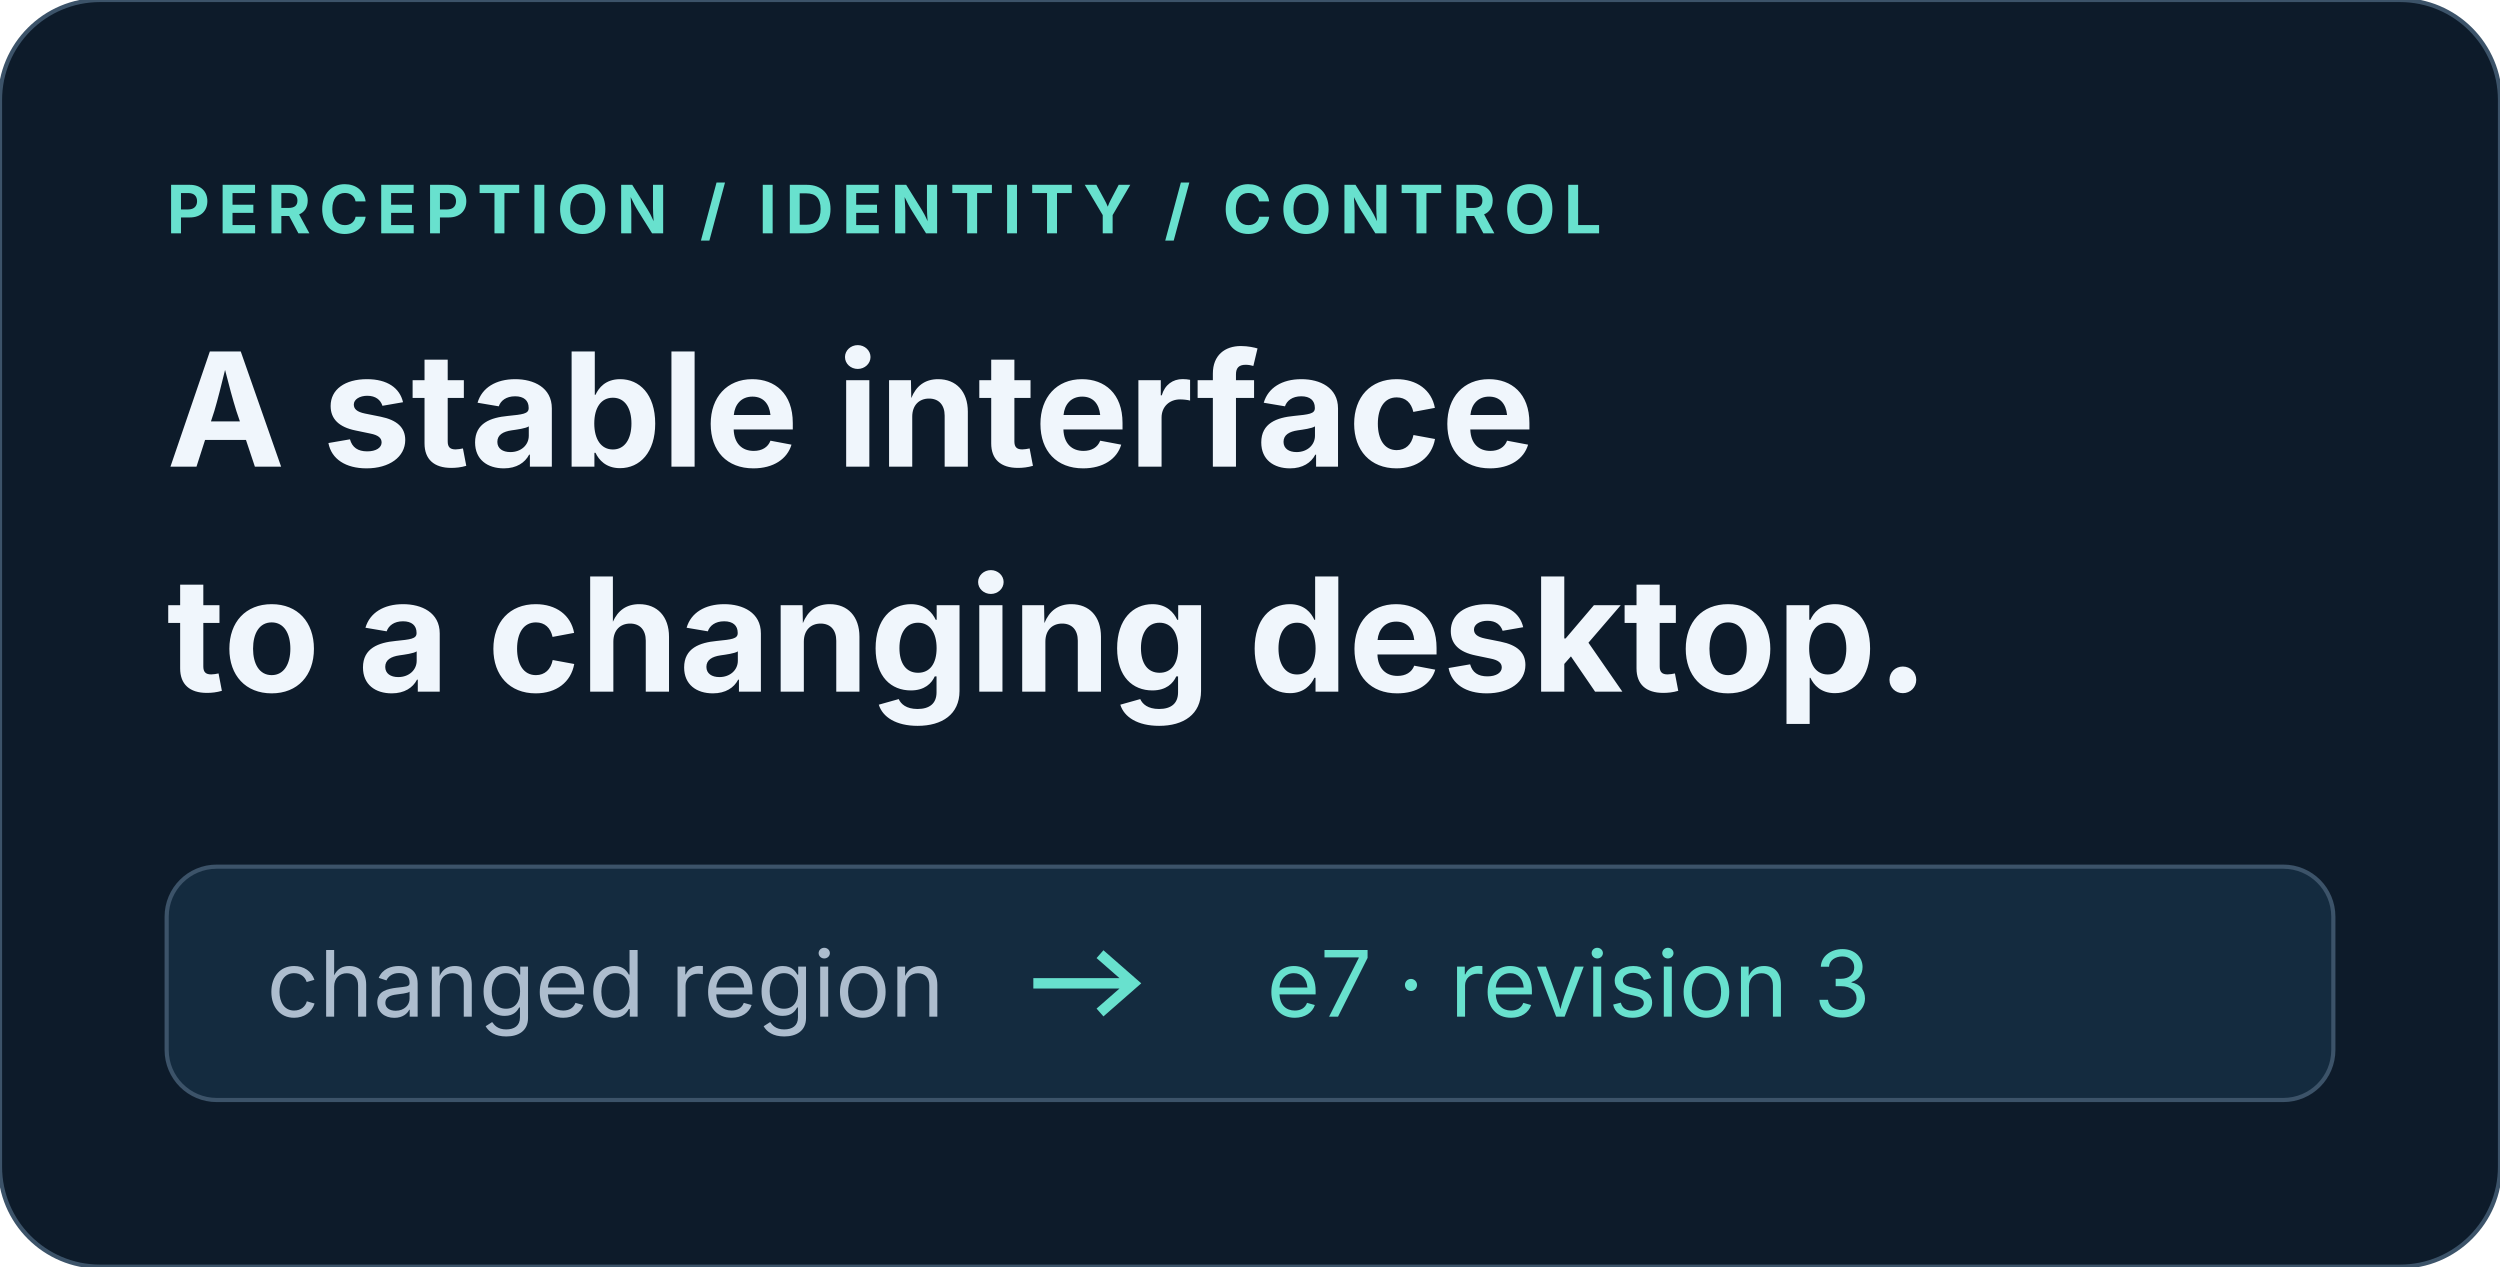
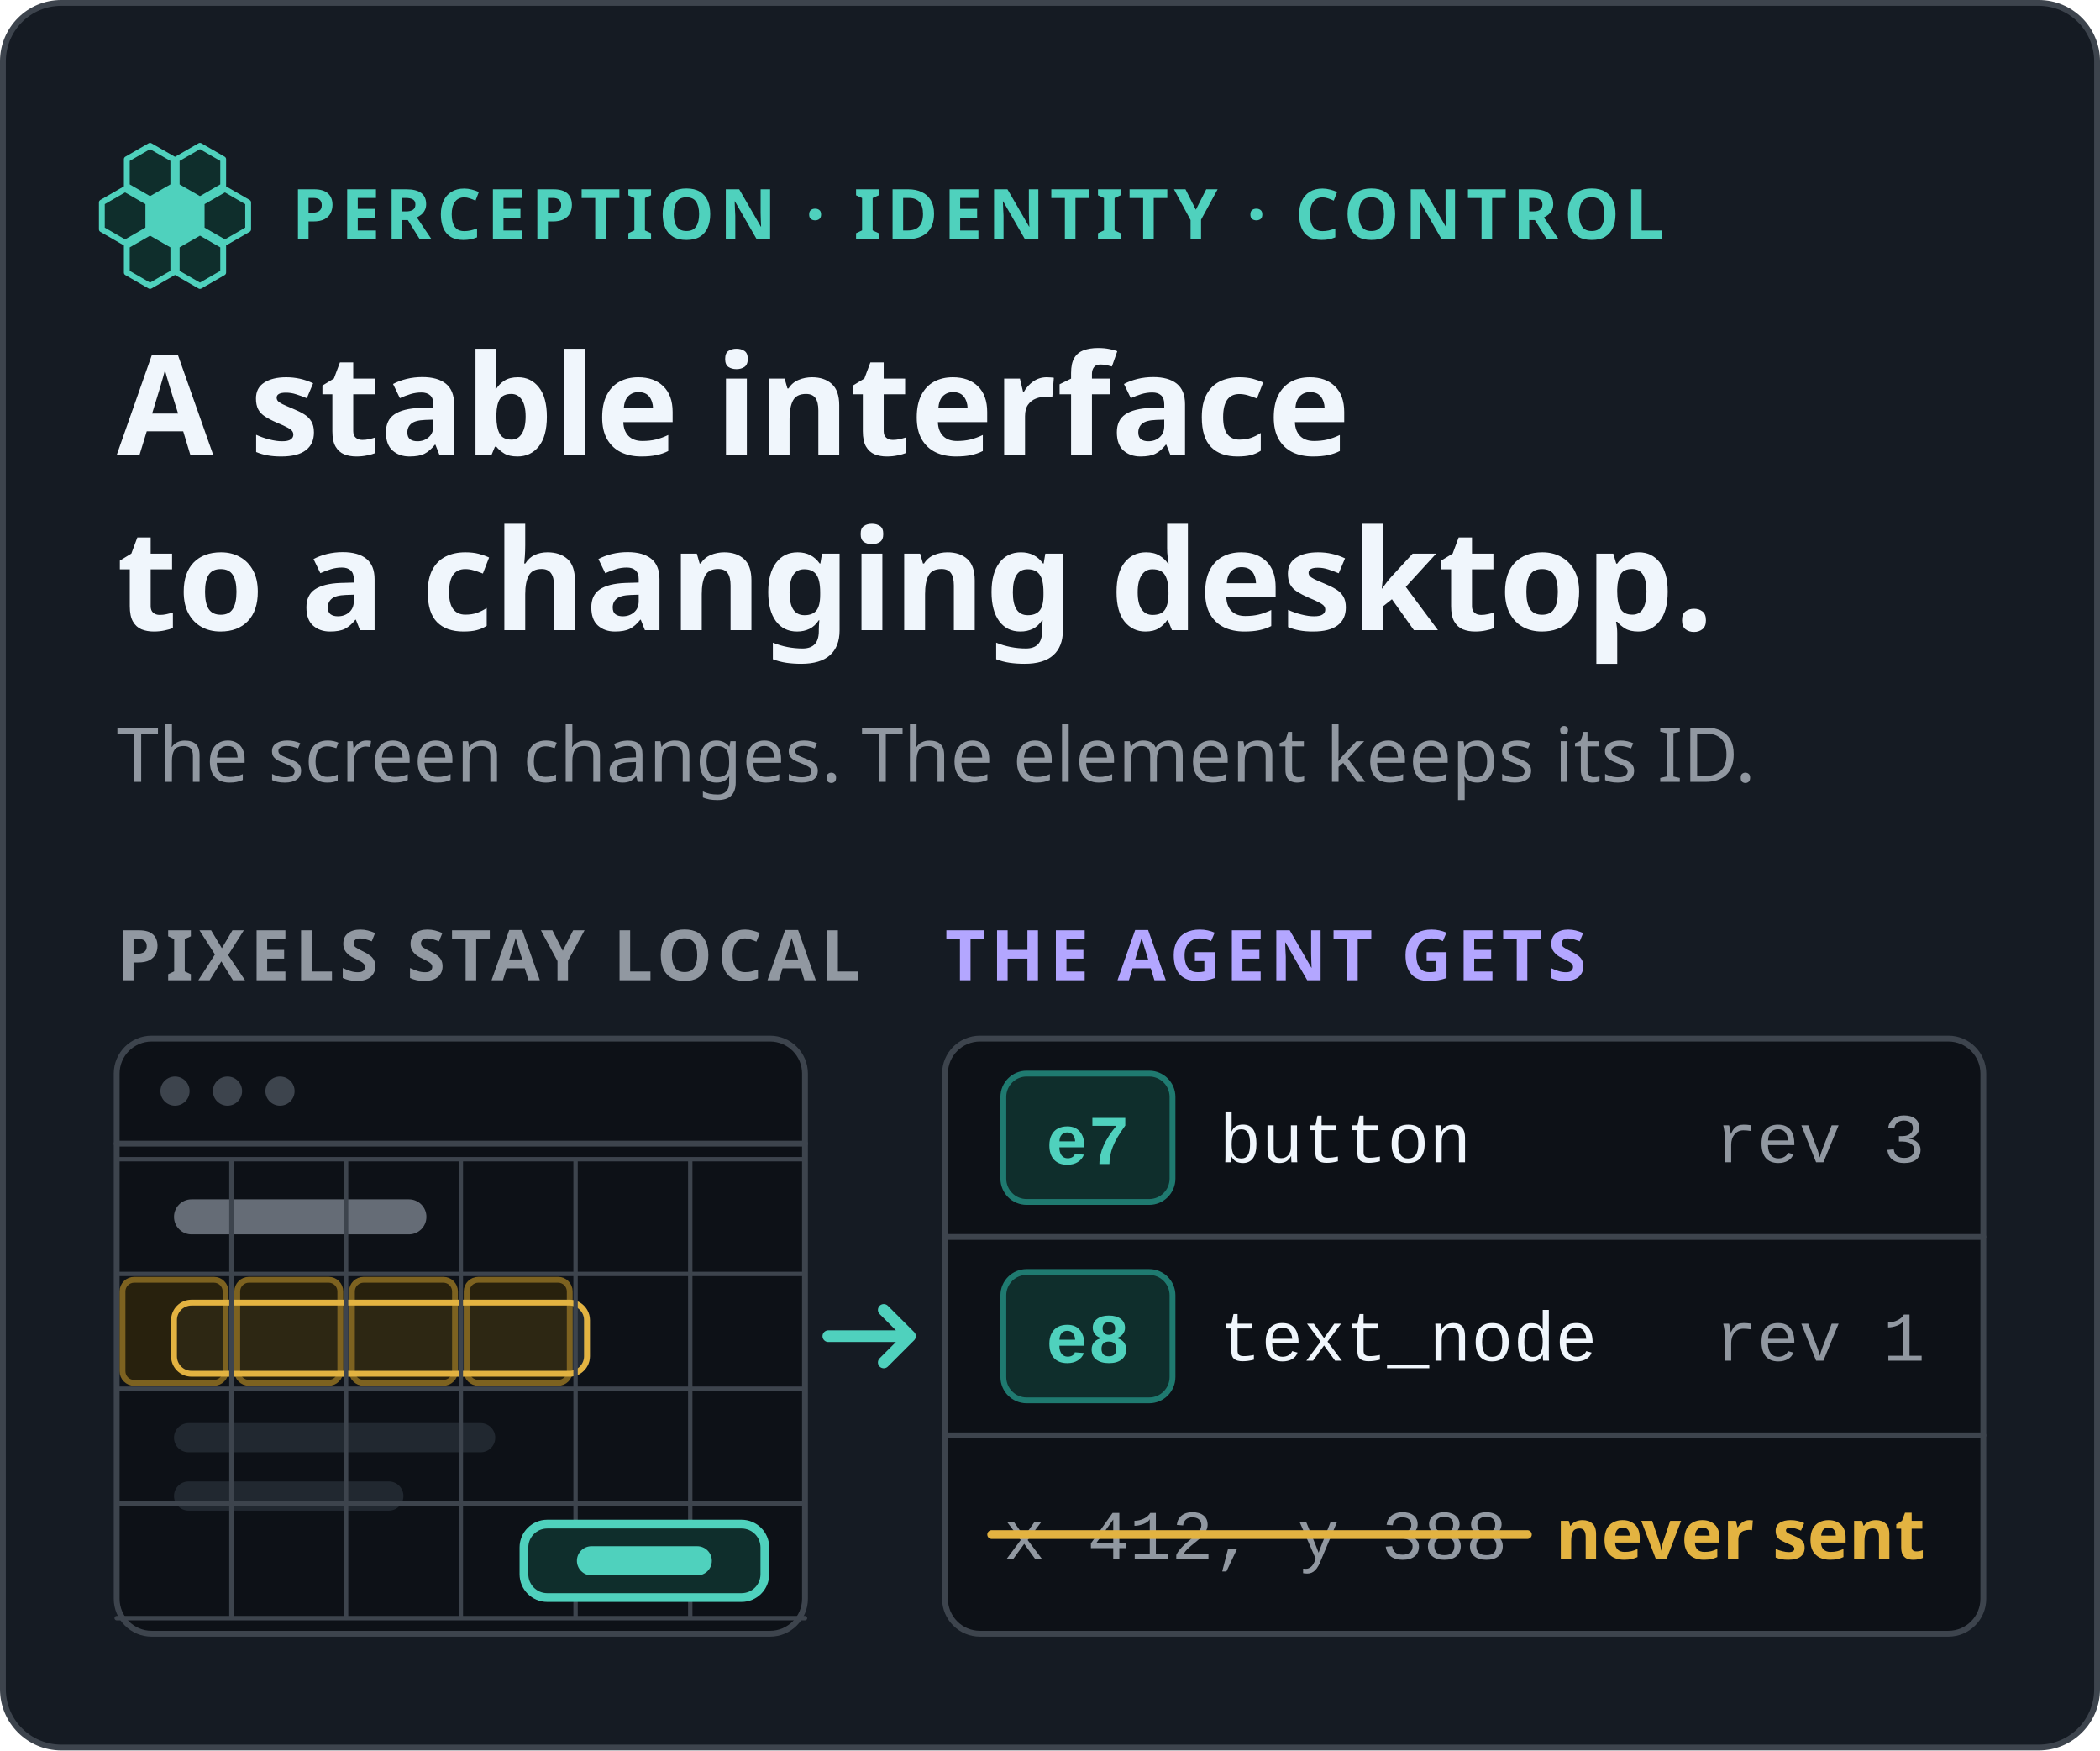
- <svg xmlns="http://www.w3.org/2000/svg" width="600" height="304" aria-labelledby="title desc" role="img" viewBox="0 0 600 304">
-   <style>text{font-family:system-ui,-apple-system,BlinkMacSystemFont,Segoe UI,sans-serif}</style>
-   <rect width="600" height="304" fill="#0d1b2a" stroke="#3c5369" rx="24" />
-   <text x="40" y="56" fill="#68e1ce" font-size="16" font-weight="650" letter-spacing="2">PERCEPTION / IDENTITY / CONTROL</text>
-   <text x="40" y="112" fill="#f0f6fc" font-size="38" font-weight="700">A stable interface</text>
-   <text x="40" y="166" fill="#f0f6fc" font-size="38" font-weight="700">to a changing desktop.</text>
-   <rect width="520" height="56" x="40" y="208" fill="#142b3f" stroke="#3c5369" rx="12" />
-   <text x="64" y="244" fill="#adbdce" font-size="22">changed region</text>
-   <path fill="none" stroke="#68e1ce" stroke-width="2.5" d="M248 236h24m-8-7 8 7-8 7" />
-   <text x="304" y="244" fill="#68e1ce" font-size="22">e7 · revision 3</text>
+ <svg xmlns="http://www.w3.org/2000/svg" viewBox="0 0 360 300" width="360" height="300" role="img" aria-labelledby="title desc">
+   <style>text{font-family:-apple-system,BlinkMacSystemFont,"Segoe UI","Noto Sans",Helvetica,Arial,sans-serif}.m{font-family:ui-monospace,SFMono-Regular,"SF Mono",Menlo,Consolas,"Liberation Mono",monospace}</style>
+   <rect x="0.5" y="0.5" width="359" height="299" rx="10" fill="#151b23" stroke="#3d444d" />
+   <polygon points="33.98,39.3 30,41.6 26.02,39.3 26.02,34.7 30,32.4 33.98,34.7" fill="#4fd1bd" stroke="#4fd1bd" stroke-width="1" stroke-linejoin="round" />
+   <polygon points="42.54,39.3 38.56,41.6 34.57,39.3 34.57,34.7 38.56,32.4 42.54,34.7" fill="#0f2e2c" stroke="#4fd1bd" stroke-width="1" stroke-linejoin="round" />
+   <polygon points="38.26,31.89 34.28,34.19 30.29,31.89 30.29,27.29 34.28,24.99 38.26,27.29" fill="#0f2e2c" stroke="#4fd1bd" stroke-width="1" stroke-linejoin="round" />
+   <polygon points="29.71,31.89 25.72,34.19 21.74,31.89 21.74,27.29 25.72,24.99 29.71,27.29" fill="#0f2e2c" stroke="#4fd1bd" stroke-width="1" stroke-linejoin="round" />
+   <polygon points="25.43,39.3 21.44,41.6 17.46,39.3 17.46,34.7 21.44,32.4 25.43,34.7" fill="#0f2e2c" stroke="#4fd1bd" stroke-width="1" stroke-linejoin="round" />
+   <polygon points="29.71,46.71 25.72,49.01 21.74,46.71 21.74,42.11 25.72,39.81 29.71,42.11" fill="#0f2e2c" stroke="#4fd1bd" stroke-width="1" stroke-linejoin="round" />
+   <polygon points="38.26,46.71 34.28,49.01 30.29,46.71 30.29,42.11 34.28,39.81 38.26,42.11" fill="#0f2e2c" stroke="#4fd1bd" stroke-width="1" stroke-linejoin="round" />
+   <text x="50" y="41" font-size="12" fill="#4fd1bd" font-weight="600" letter-spacing="0.9">PERCEPTION · IDENTITY · CONTROL</text>
+   <text x="20" y="78" font-size="24" fill="#f0f6fc" font-weight="700">A stable interface</text>
+   <text x="20" y="108" font-size="24" fill="#f0f6fc" font-weight="700">to a changing desktop.</text>
+   <text x="20" y="134" font-size="13" fill="#9198a1">The screen changes. The element keeps its ID.</text>
+   <text x="20" y="168" font-size="12" fill="#9198a1" font-weight="600" letter-spacing="0.9">PIXELS STAY LOCAL</text>
+   <rect x="20" y="178" width="118" height="102" rx="6" fill="#0d1117" stroke="#3d444d" />
+   <path d="M20 196h118" fill="none" stroke="#3d444d" stroke-width="1" stroke-linecap="round" stroke-linejoin="round" />
+   <circle cx="30" cy="187" r="2.5" fill="#3d444d" />
+   <circle cx="39" cy="187" r="2.5" fill="#3d444d" />
+   <circle cx="48" cy="187" r="2.5" fill="#3d444d" />
+   <rect x="29.83" y="205.55" width="43.27" height="6" rx="3" fill="#656c76" />
+   <rect x="29.83" y="223.25" width="70.8" height="12.19" rx="3" fill="#212830" stroke="#3d444d" />
+   <rect x="29.83" y="243.9" width="55.07" height="5" rx="2.5" fill="#212830" />
+   <rect x="29.83" y="253.9" width="39.33" height="5" rx="2.5" fill="#212830" />
+   <rect x="21" y="219.33" width="17.67" height="17.67" rx="2" fill="#32270a" stroke="#7d6220" fill-opacity="0.75" />
+   <rect x="40.67" y="219.33" width="17.67" height="17.67" rx="2" fill="#32270a" stroke="#7d6220" fill-opacity="0.75" />
+   <rect x="60.33" y="219.33" width="17.67" height="17.67" rx="2" fill="#32270a" stroke="#7d6220" fill-opacity="0.75" />
+   <rect x="80" y="219.33" width="17.67" height="17.67" rx="2" fill="#32270a" stroke="#7d6220" fill-opacity="0.75" />
+   <rect x="29.83" y="223.25" width="70.8" height="12.19" rx="3" fill="none" stroke="#e3b341" />
+   <path d="M39.67 198.67v78.67M59.33 198.67v78.67M79 198.67v78.67M98.67 198.67v78.67M118.33 198.67v78.67M20 198.67h118M20 218.33h118M20 238h118M20 257.67h118M20 277.33h118" fill="none" stroke="#3d444d" stroke-width="0.75" stroke-linecap="round" stroke-linejoin="round" />
+   <rect x="89.82" y="261.21" width="41.3" height="12.59" rx="4" fill="#0f2e2c" stroke="#4fd1bd" stroke-width="1.5" />
+   <rect x="98.9" y="265" width="23.13" height="5" rx="2.5" fill="#4fd1bd" />
+   <path d="M142 229L156 229M151.5 224.5L156 229L151.5 233.5" fill="none" stroke="#4fd1bd" stroke-width="2" stroke-linecap="round" stroke-linejoin="round" />
+   <text x="162" y="168" font-size="12" fill="#b3a6ff" font-weight="600" letter-spacing="0.9">THE AGENT GETS</text>
+   <rect x="162" y="178" width="178" height="102" rx="6" fill="#0d1117" stroke="#3d444d" />
+   <rect x="172" y="184" width="29" height="22" rx="4" fill="#0f2e2c" stroke="#1f7a70" />
+   <text x="186.5" y="199.5" font-size="12" fill="#4fd1bd" font-weight="600" text-anchor="middle" class="m">e7</text>
+   <text x="209" y="199.2" font-size="12" fill="#f0f6fc" class="m">button</text>
+   <text x="330" y="199.2" font-size="12" fill="#9198a1" text-anchor="end" class="m">rev 3</text>
+   <path d="M162 212h178" fill="none" stroke="#3d444d" stroke-width="1" stroke-linecap="round" stroke-linejoin="round" />
+   <rect x="172" y="218" width="29" height="22" rx="4" fill="#0f2e2c" stroke="#1f7a70" />
+   <text x="186.5" y="233.5" font-size="12" fill="#4fd1bd" font-weight="600" text-anchor="middle" class="m">e8</text>
+   <text x="209" y="233.2" font-size="12" fill="#f0f6fc" class="m">text_node</text>
+   <text x="330" y="233.2" font-size="12" fill="#9198a1" text-anchor="end" class="m">rev 1</text>
+   <path d="M162 246h178" fill="none" stroke="#3d444d" stroke-width="1" stroke-linecap="round" stroke-linejoin="round" />
+   <text x="172" y="267.2" font-size="12" fill="#9198a1" class="m">x 412, y 388</text>
+   <path d="M170 263h91.84" fill="none" stroke="#e3b341" stroke-width="1.5" stroke-linecap="round" stroke-linejoin="round" />
+   <text x="330" y="267.2" font-size="12" fill="#e3b341" font-weight="600" text-anchor="end">never sent</text>
</svg>
